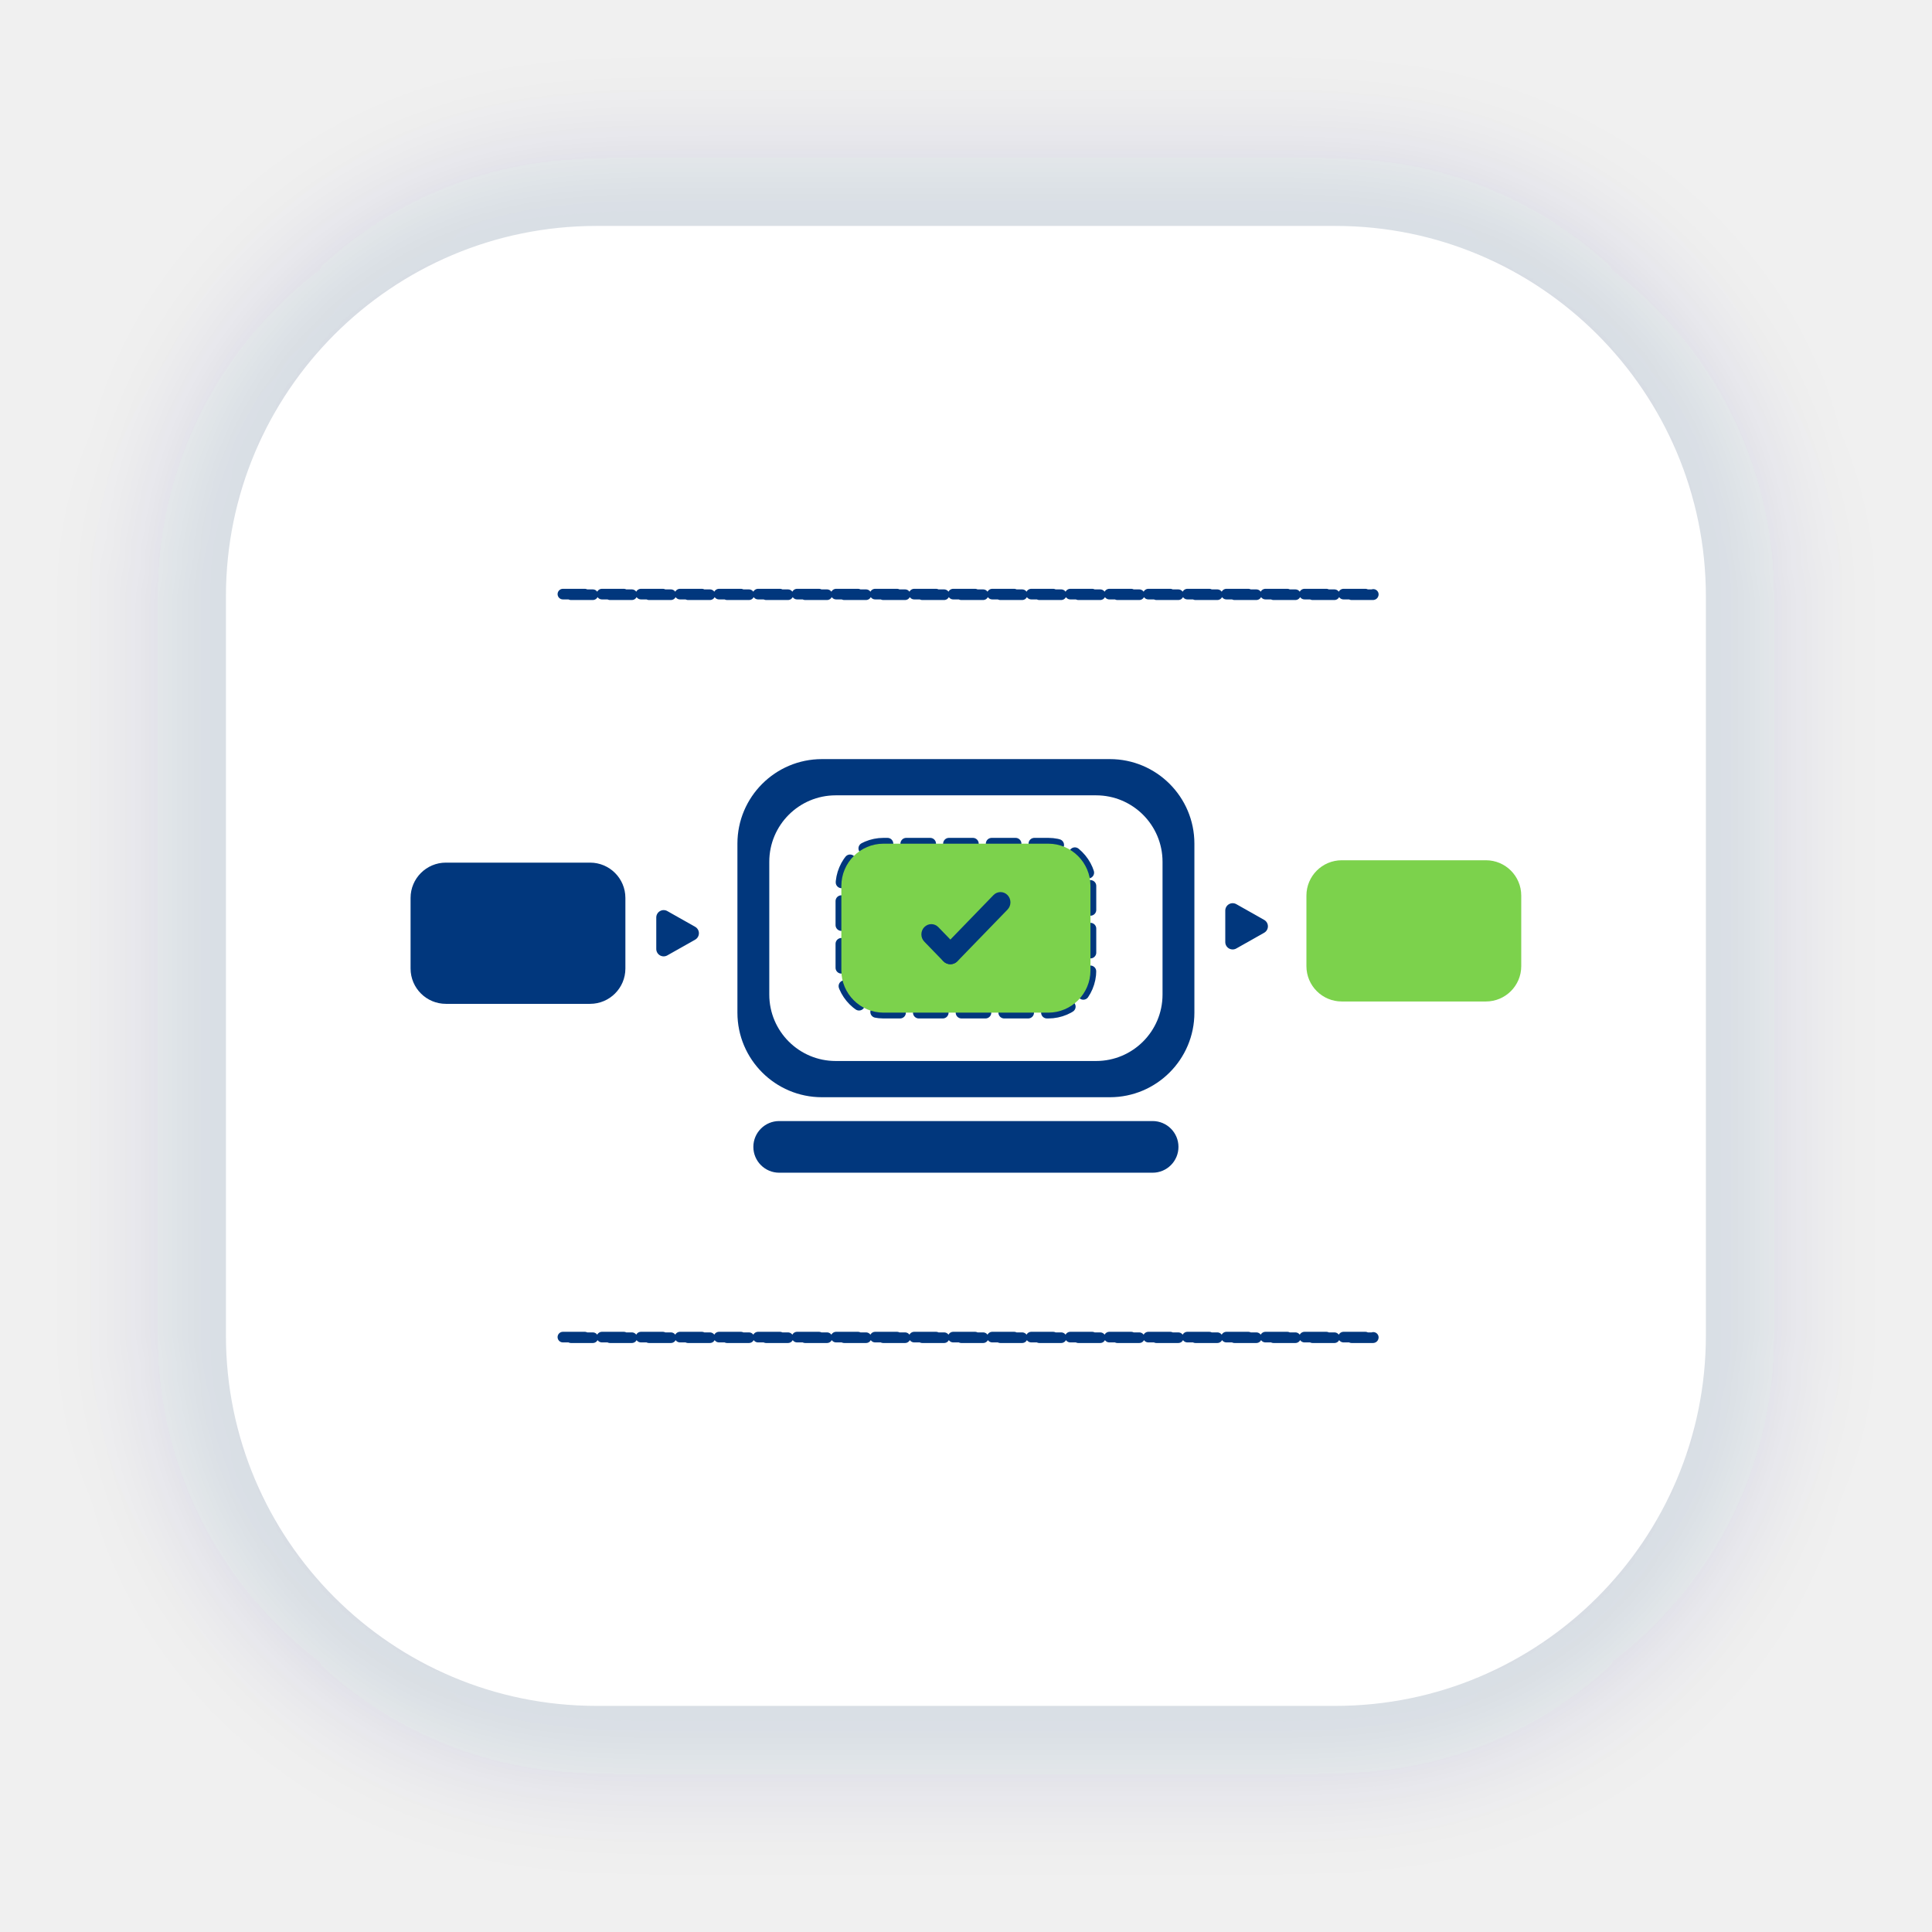
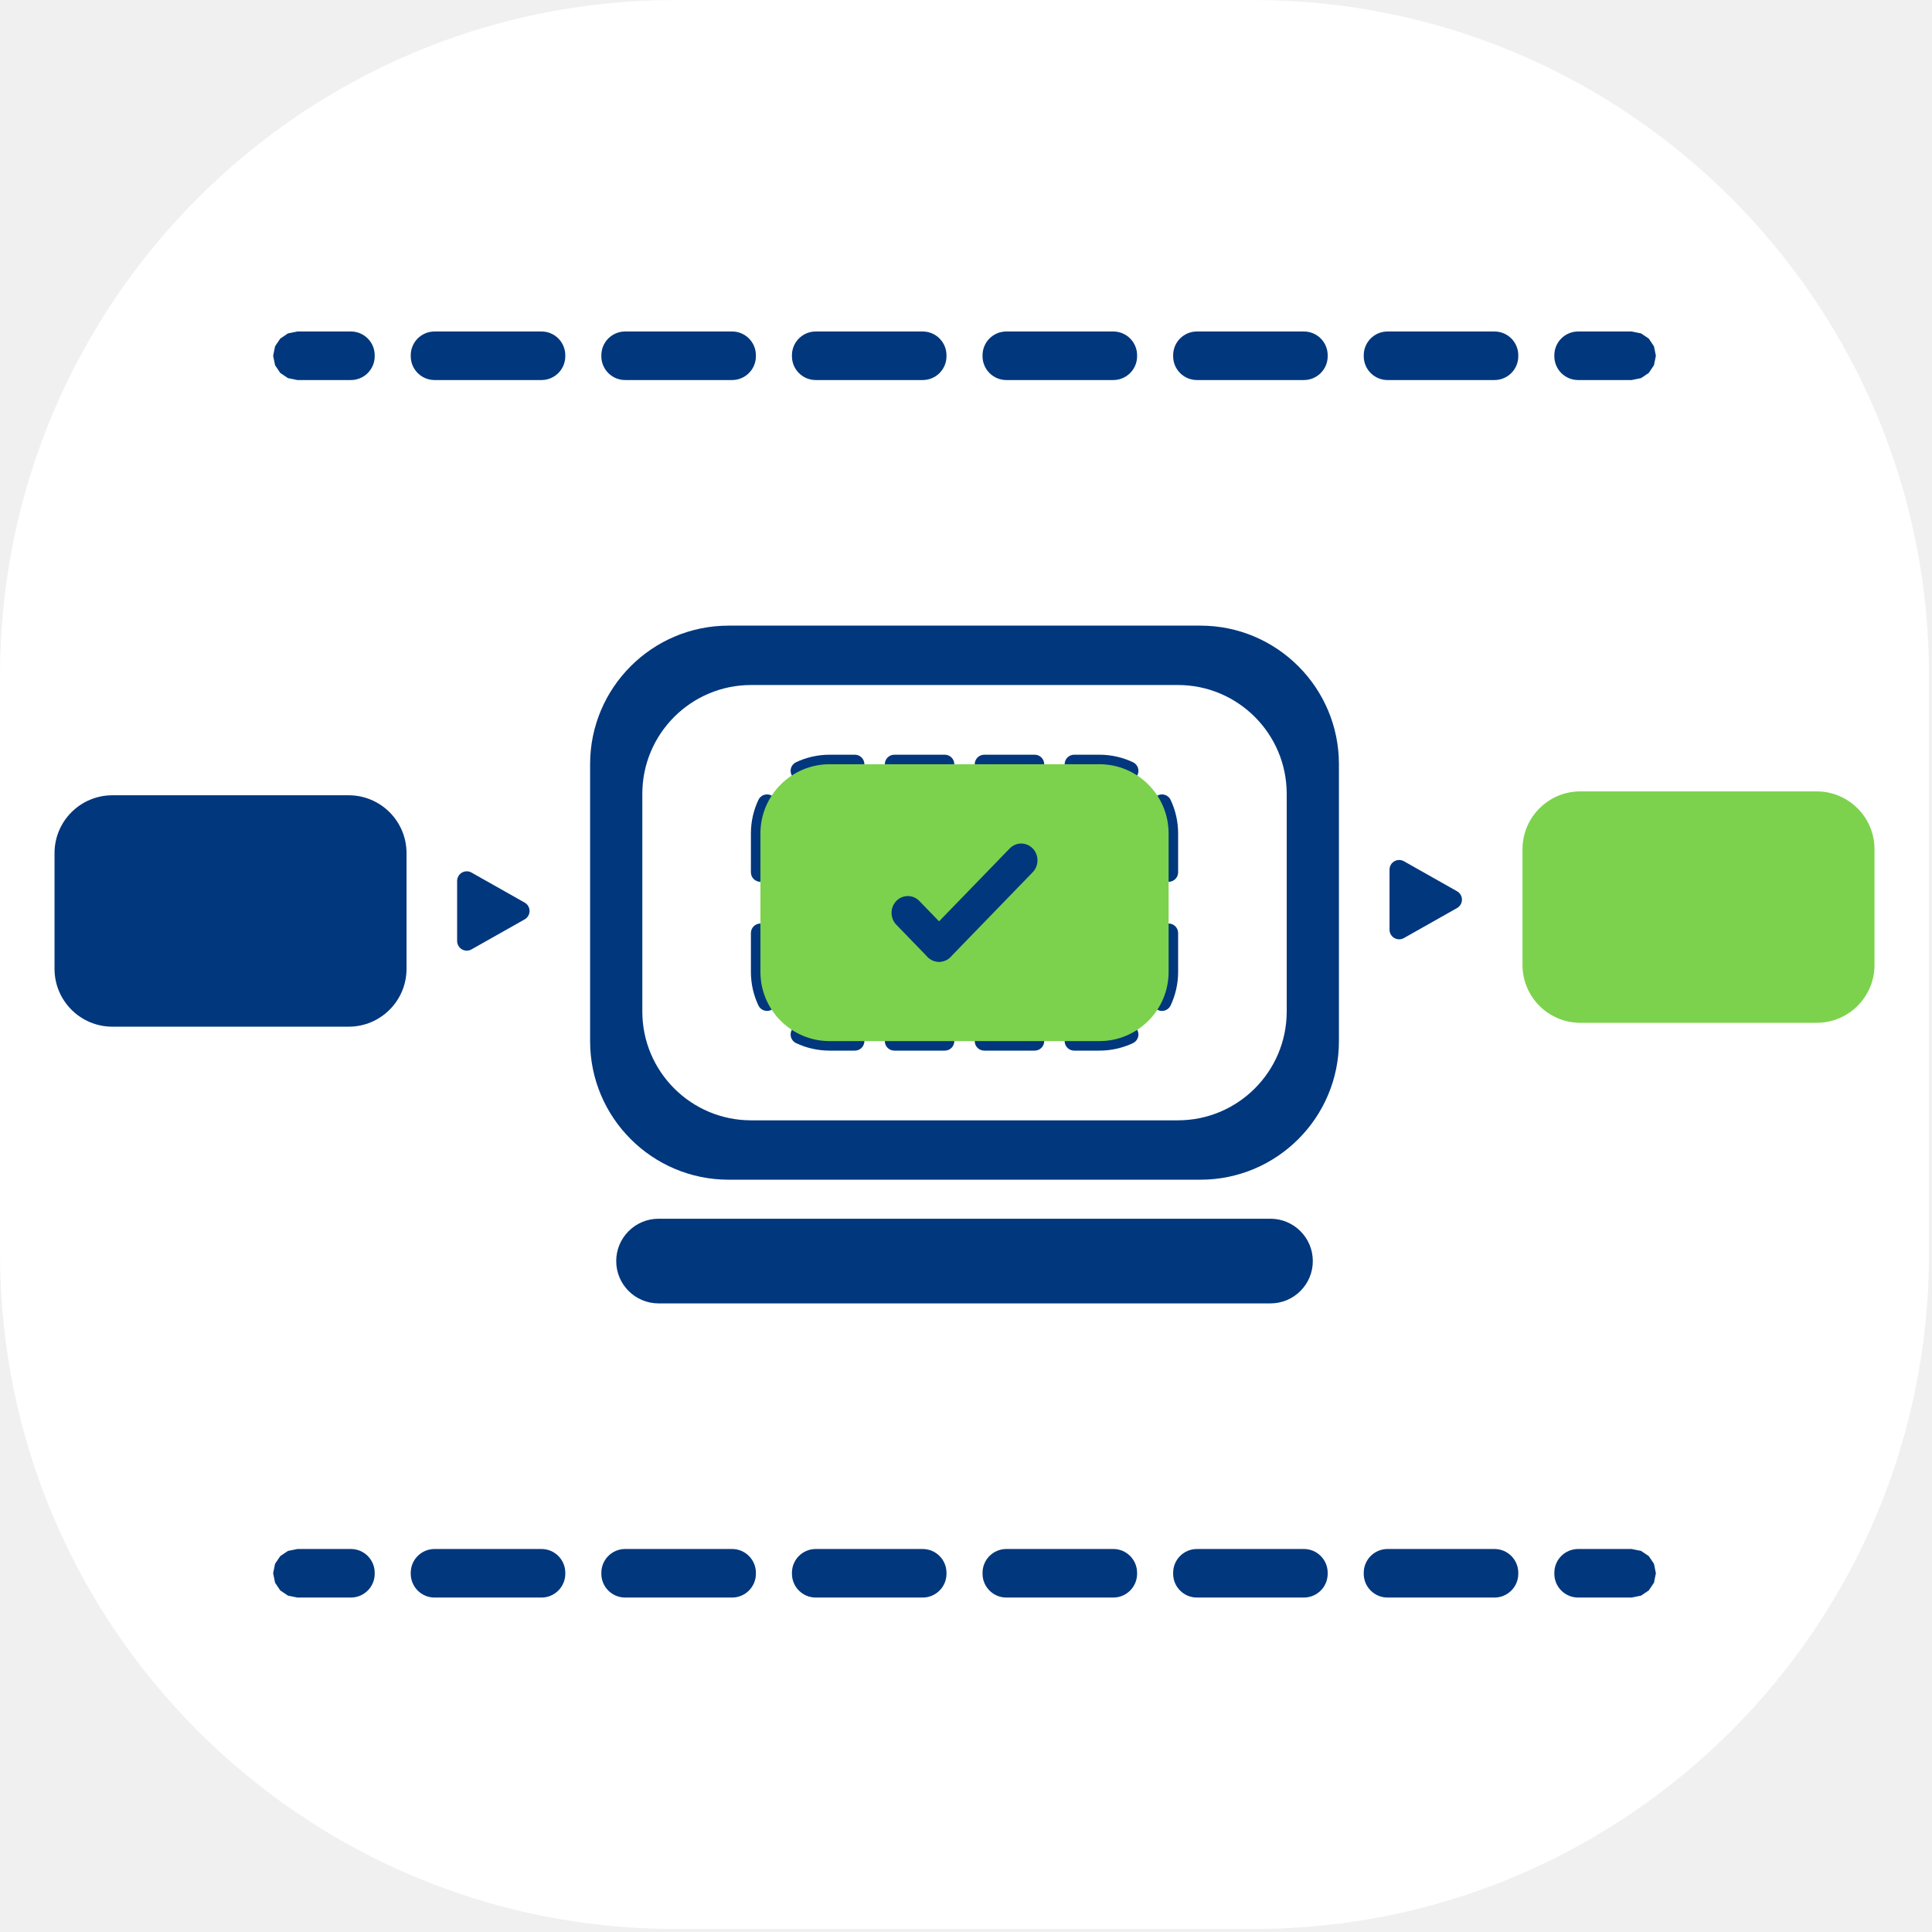
- <svg xmlns="http://www.w3.org/2000/svg" width="100%" height="100%" viewBox="0 0 494 494" version="1.1" xml:space="preserve" style="fill-rule:evenodd;clip-rule:evenodd;stroke-linejoin:round;stroke-miterlimit:0.73;">
+ <svg xmlns="http://www.w3.org/2000/svg" width="100%" height="100%" viewBox="0 0 379 379" version="1.1" xml:space="preserve" style="fill-rule:evenodd;clip-rule:evenodd;stroke-linejoin:round;stroke-miterlimit:0.73;">
  <g>
    <g>
-       <g style="filter:url(#_Effect1);">
-         <path d="M435.953,152.488L435.953,341.465C435.953,393.614 393.614,435.953 341.465,435.953L152.488,435.953C100.339,435.953 58,393.614 58,341.465L58,152.488C58,100.339 100.339,58 152.488,58L341.465,58C393.614,58 435.953,100.339 435.953,152.488Z" style="fill:none;stroke:rgb(1,55,125);stroke-opacity:0.2;stroke-width:20px;" />
-       </g>
-       <path d="M435.953,152.488L435.953,341.465C435.953,393.614 393.614,435.953 341.465,435.953L152.488,435.953C100.339,435.953 58,393.614 58,341.465L58,152.488C58,100.339 100.339,58 152.488,58L341.465,58C393.614,58 435.953,100.339 435.953,152.488Z" style="fill:white;stroke:white;stroke-width:0.46px;" />
+       <path d="M378.185,132.516L378.185,245.902C378.185,318.911 318.911,378.185 245.902,378.185L132.516,378.185C59.507,378.185 0.232,318.911 0.232,245.902L0.232,132.516C0.232,59.507 59.507,0.232 132.516,0.232L245.902,0.232C318.911,0.232 378.185,59.507 378.185,132.516Z" style="fill:white;stroke:white;stroke-width:0.46px;" />
    </g>
    <g>
      <g>
-         <path d="M305.399,215.712L305.399,258.94C305.399,270.87 295.714,280.555 283.784,280.555L210.168,280.555C198.239,280.555 188.554,270.87 188.554,258.94L188.554,215.712C188.554,203.782 198.239,194.097 210.168,194.097L283.784,194.097C295.714,194.097 305.399,203.782 305.399,215.712Z" style="fill:rgb(1,55,125);" />
-         <path d="M301.325,293.25C301.325,296.896 298.366,299.855 294.72,299.855L199.233,299.855C195.587,299.855 192.628,296.896 192.628,293.25C192.628,289.605 195.587,286.646 199.233,286.646L294.72,286.646C298.366,286.646 301.325,289.605 301.325,293.25Z" style="fill:rgb(1,55,125);" />
-         <path d="M297.252,220.344L297.252,254.308C297.252,263.681 289.642,271.29 280.27,271.29L213.683,271.29C204.311,271.29 196.701,263.681 196.701,254.308L196.701,220.344C196.701,210.972 204.311,203.362 213.683,203.362L280.27,203.362C289.642,203.362 297.252,210.972 297.252,220.344Z" style="fill:white;" />
-         <path d="M278.822,226.525L278.822,248.127C278.822,254.088 273.983,258.928 268.022,258.928L225.931,258.928C219.97,258.928 215.13,254.088 215.13,248.127L215.13,226.525C215.13,220.564 219.97,215.724 225.931,215.724L268.022,215.724C273.983,215.724 278.822,220.564 278.822,226.525Z" style="fill:none;stroke:rgb(1,55,125);stroke-width:2.97px;stroke-linecap:round;stroke-miterlimit:0.349;stroke-dasharray:6.13,4.79,0,0,0,0;" />
-         <path d="M278.822,226.525L278.822,248.127C278.822,254.088 273.983,258.928 268.022,258.928L225.931,258.928C219.97,258.928 215.13,254.088 215.13,248.127L215.13,226.525C215.13,220.564 219.97,215.724 225.931,215.724L268.022,215.724C273.983,215.724 278.822,220.564 278.822,226.525Z" style="fill:rgb(124,210,76);" />
-         <path d="M244.779,245.775C243.787,246.798 242.178,246.799 241.187,245.776L236.333,240.767C235.342,239.745 235.342,238.084 236.334,237.062C237.325,236.039 238.934,236.038 239.925,237.061L244.779,242.07C245.77,243.092 245.77,244.752 244.779,245.775Z" style="fill:rgb(1,55,125);" />
-         <path d="M257.619,228.867C258.611,229.89 258.611,231.55 257.62,232.572L244.814,245.786C243.823,246.809 242.214,246.808 241.223,245.785C240.231,244.762 240.231,243.102 241.222,242.08L254.028,228.866C255.019,227.844 256.628,227.844 257.619,228.867Z" style="fill:rgb(1,55,125);" />
+         <g>
+           <path d="M262.656,149.904L262.656,204.25C262.656,219.247 250.48,231.423 235.483,231.423L142.935,231.423C127.937,231.423 115.761,219.247 115.761,204.25L115.761,149.904C115.761,134.906 127.937,122.73 142.935,122.73L235.483,122.73C250.48,122.73 262.656,134.906 262.656,149.904Z" style="fill:rgb(1,55,125);" />
+           <path d="M257.535,247.384C257.535,251.967 253.814,255.687 249.231,255.687L129.186,255.687C124.603,255.687 120.883,251.967 120.883,247.384C120.883,242.801 124.603,239.08 129.186,239.08L249.231,239.08C253.814,239.08 257.535,242.801 257.535,247.384Z" style="fill:rgb(1,55,125);" />
+           <path d="M252.414,155.727L252.414,198.426C252.414,210.209 242.847,219.775 231.064,219.775L147.353,219.775C135.57,219.775 126.004,210.209 126.004,198.426L126.004,155.727C126.004,143.944 135.57,134.378 147.353,134.378L231.064,134.378C242.847,134.378 252.414,143.944 252.414,155.727Z" style="fill:white;" />
+           <path d="M226.26,158.503C225.82,157.571 226.218,156.457 227.15,156.016C228.082,155.576 229.196,155.974 229.637,156.906C230.583,158.906 231.112,161.141 231.112,163.498L231.112,171.119C231.112,172.149 230.276,172.986 229.245,172.986C228.214,172.986 227.377,172.149 227.377,171.119L227.377,163.498C227.377,161.712 226.977,160.018 226.26,158.503ZM227.377,183.035C227.377,182.004 228.214,181.167 229.245,181.167C230.276,181.167 231.112,182.004 231.112,183.035L231.112,190.655C231.112,193.013 230.583,195.247 229.637,197.247C229.196,198.179 228.082,198.578 227.15,198.137C226.218,197.696 225.82,196.582 226.26,195.65C226.977,194.135 227.377,192.442 227.377,190.655L227.377,183.035ZM220.661,201.249C221.593,200.809 222.707,201.207 223.148,202.139C223.589,203.071 223.19,204.185 222.258,204.626C220.258,205.572 218.024,206.101 215.666,206.101L210.717,206.101C209.686,206.101 208.849,205.265 208.849,204.234C208.849,203.203 209.686,202.366 210.717,202.366L215.666,202.366C217.453,202.366 219.146,201.966 220.661,201.249ZM202.977,202.366C204.008,202.366 204.845,203.203 204.845,204.234C204.845,205.265 204.008,206.101 202.977,206.101L193.078,206.101C192.048,206.101 191.211,205.265 191.211,204.234C191.211,203.203 192.048,202.366 193.078,202.366L202.977,202.366ZM185.339,202.366C186.37,202.366 187.207,203.203 187.207,204.234C187.207,205.265 186.37,206.101 185.339,206.101L175.44,206.101C174.409,206.101 173.573,205.265 173.573,204.234C173.573,203.203 174.409,202.366 175.44,202.366L185.339,202.366ZM167.701,202.366C168.732,202.366 169.568,203.203 169.568,204.234C169.568,205.265 168.732,206.101 167.701,206.101L162.751,206.101C160.394,206.101 158.159,205.572 156.159,204.626C155.228,204.185 154.829,203.071 155.27,202.139C155.71,201.207 156.825,200.809 157.756,201.249C159.272,201.966 160.965,202.366 162.751,202.366L167.701,202.366ZM152.157,195.65C152.598,196.582 152.199,197.696 151.267,198.137C150.336,198.578 149.221,198.179 148.781,197.247C147.835,195.247 147.305,193.013 147.305,190.655L147.305,183.035C147.305,182.004 148.142,181.167 149.173,181.167C150.203,181.167 151.04,182.004 151.04,183.035L151.04,190.655C151.04,192.442 151.44,194.135 152.157,195.65ZM151.04,171.119C151.04,172.149 150.203,172.986 149.173,172.986C148.142,172.986 147.305,172.149 147.305,171.119L147.305,163.498C147.305,161.141 147.835,158.906 148.781,156.906C149.221,155.974 150.336,155.576 151.267,156.016C152.199,156.457 152.598,157.571 152.157,158.503C151.44,160.018 151.04,161.712 151.04,163.498L151.04,171.119ZM157.756,152.904C156.825,153.345 155.71,152.946 155.27,152.014C154.829,151.082 155.228,149.968 156.159,149.528C158.159,148.582 160.394,148.052 162.751,148.052L167.701,148.052C168.732,148.052 169.568,148.889 169.568,149.919C169.568,150.95 168.732,151.787 167.701,151.787L162.751,151.787C160.965,151.787 159.272,152.187 157.756,152.904ZM175.44,151.787C174.409,151.787 173.573,150.95 173.573,149.919C173.573,148.889 174.409,148.052 175.44,148.052L185.339,148.052C186.37,148.052 187.207,148.889 187.207,149.919C187.207,150.95 186.37,151.787 185.339,151.787L175.44,151.787ZM193.078,151.787C192.048,151.787 191.211,150.95 191.211,149.919C191.211,148.889 192.048,148.052 193.078,148.052L202.978,148.052C204.008,148.052 204.845,148.889 204.845,149.919C204.845,150.95 204.008,151.787 202.978,151.787L193.078,151.787ZM210.717,151.787C209.686,151.787 208.849,150.95 208.849,149.919C208.849,148.889 209.686,148.052 210.717,148.052L215.666,148.052C218.024,148.052 220.258,148.582 222.258,149.528C223.19,149.968 223.589,151.082 223.148,152.014C222.707,152.946 221.593,153.345 220.661,152.904C219.146,152.187 217.453,151.787 215.666,151.787L210.717,151.787Z" style="fill:rgb(1,55,125);" />
+           <path d="M229.245,163.498L229.245,190.655C229.245,198.15 223.161,204.234 215.666,204.234L162.751,204.234C155.257,204.234 149.173,198.15 149.173,190.655L149.173,163.498C149.173,156.004 155.257,149.919 162.751,149.919L215.666,149.919C223.161,149.919 229.245,156.004 229.245,163.498Z" style="fill:rgb(124,210,76);" />
+           <path d="M186.446,187.699C185.199,188.985 183.176,188.985 181.931,187.7L175.828,181.403C174.582,180.118 174.583,178.03 175.829,176.744C177.075,175.458 179.098,175.458 180.344,176.743L186.447,183.04C187.692,184.325 187.692,186.413 186.446,187.699Z" style="fill:rgb(1,55,125);" />
+           <path d="M202.589,166.442C203.835,167.728 203.836,169.815 202.59,171.101L186.49,187.713C185.245,188.998 183.221,188.997 181.975,187.712C180.729,186.426 180.728,184.338 181.974,183.053L198.074,166.441C199.319,165.155 201.342,165.156 202.589,166.442Z" style="fill:rgb(1,55,125);" />
+         </g>
+         <path d="M367.722,166.597L367.722,189.294C367.722,195.558 362.637,200.643 356.373,200.643L310.018,200.643C303.754,200.643 298.669,195.558 298.669,189.294L298.669,166.597C298.669,160.333 303.754,155.248 310.018,155.248L356.373,155.248C362.637,155.248 367.722,160.333 367.722,166.597Z" style="fill:rgb(124,210,76);" />
+         <path d="M79.749,167.357L79.749,190.055C79.749,196.318 74.663,201.404 68.4,201.404L22.044,201.404C15.781,201.404 10.696,196.318 10.696,190.055L10.696,167.357C10.696,161.094 15.781,156.009 22.044,156.009L68.4,156.009C74.663,156.009 79.749,161.094 79.749,167.357Z" style="fill:rgb(1,55,125);" />
+         <path d="M102.923,177.061C103.516,177.396 103.883,178.025 103.883,178.706C103.883,179.387 103.516,180.016 102.923,180.351C99.966,182.022 95.418,184.591 92.494,186.243C91.909,186.574 91.193,186.569 90.612,186.23C90.032,185.891 89.675,185.27 89.675,184.598L89.675,172.814C89.675,172.142 90.032,171.521 90.612,171.182C91.193,170.844 91.909,170.839 92.494,171.169C95.418,172.821 99.966,175.39 102.923,177.061Z" style="fill:rgb(1,55,125);" />
+         <path d="M285.83,174.839C286.424,175.174 286.79,175.802 286.79,176.484C286.79,177.165 286.424,177.794 285.83,178.129C282.873,179.8 278.325,182.369 275.402,184.021C274.817,184.351 274.1,184.346 273.52,184.008C272.939,183.669 272.583,183.047 272.583,182.375L272.583,170.592C272.583,169.92 272.939,169.299 273.52,168.96C274.1,168.621 274.817,168.616 275.402,168.947C278.325,170.598 282.873,173.168 285.83,174.839Z" style="fill:rgb(1,55,125);" />
      </g>
-       <path d="M388.971,228.99L388.971,247.044C388.971,252.026 384.926,256.071 379.944,256.071L343.072,256.071C338.089,256.071 334.044,252.026 334.044,247.044L334.044,228.99C334.044,224.008 338.089,219.963 343.072,219.963L379.944,219.963C384.926,219.963 388.971,224.008 388.971,228.99Z" style="fill:rgb(124,210,76);" />
-       <path d="M159.908,229.595L159.908,247.649C159.908,252.631 155.863,256.676 150.881,256.676L114.009,256.676C109.026,256.676 104.981,252.631 104.981,247.649L104.981,229.595C104.981,224.613 109.026,220.568 114.009,220.568L150.881,220.568C155.863,220.568 159.908,224.613 159.908,229.595Z" style="fill:rgb(1,55,125);" />
-       <path d="M177.746,236.977C178.339,237.312 178.706,237.941 178.706,238.622C178.706,239.304 178.339,239.932 177.746,240.267C175.613,241.472 172.734,243.099 170.623,244.291C170.038,244.622 169.322,244.617 168.741,244.278C168.161,243.94 167.804,243.318 167.804,242.646L167.804,234.598C167.804,233.926 168.161,233.305 168.741,232.966C169.322,232.627 170.038,232.622 170.623,232.953C172.734,234.145 175.613,235.772 177.746,236.977Z" style="fill:rgb(1,55,125);" />
-       <path d="M323.236,235.209C323.83,235.544 324.197,236.173 324.197,236.855C324.197,237.536 323.83,238.165 323.236,238.5C321.103,239.705 318.225,241.331 316.114,242.524C315.529,242.854 314.812,242.849 314.232,242.511C313.651,242.172 313.295,241.551 313.295,240.879L313.295,232.831C313.295,232.159 313.651,231.537 314.232,231.198C314.812,230.86 315.529,230.855 316.114,231.185C318.225,232.378 321.103,234.004 323.236,235.209Z" style="fill:rgb(1,55,125);" />
+       <path d="M304.915,69.79C304.914,69.758 304.914,69.726 304.914,69.695C304.914,67.119 307.005,65.028 309.581,65.028L320.073,65.028L321.929,65.404L323.44,66.423L324.458,67.934L324.835,69.79L324.458,71.646L323.44,73.157L321.929,74.175L320.073,74.552L309.581,74.552C307.005,74.552 304.914,72.461 304.914,69.885C304.914,69.853 304.914,69.821 304.915,69.79ZM267.525,69.783C267.525,69.754 267.525,69.724 267.525,69.695C267.525,67.119 269.616,65.028 272.191,65.028L293.175,65.028C295.751,65.028 297.842,67.119 297.842,69.695C297.842,69.73 297.841,69.765 297.841,69.801C297.841,69.829 297.841,69.857 297.841,69.885C297.841,72.461 295.75,74.552 293.175,74.552L272.191,74.552C269.615,74.552 267.524,72.461 267.524,69.885C267.524,69.851 267.525,69.817 267.525,69.783ZM260.451,69.794C260.452,69.824 260.452,69.855 260.452,69.885C260.452,72.461 258.361,74.552 255.785,74.552L234.802,74.552C232.226,74.552 230.135,72.461 230.135,69.885C230.135,69.853 230.135,69.822 230.136,69.791C230.135,69.759 230.135,69.727 230.135,69.695C230.135,67.119 232.226,65.028 234.801,65.028L255.786,65.028C258.361,65.028 260.452,67.119 260.452,69.695C260.452,69.728 260.452,69.761 260.451,69.794ZM223.061,69.779C223.062,69.814 223.062,69.85 223.062,69.885C223.062,72.461 220.971,74.552 218.396,74.552L197.412,74.552C194.836,74.552 192.745,72.461 192.745,69.885C192.745,69.857 192.745,69.83 192.746,69.803C192.745,69.767 192.745,69.731 192.745,69.695C192.745,67.119 194.836,65.028 197.411,65.028L218.395,65.028C220.971,65.028 223.062,67.119 223.062,69.695C223.062,69.723 223.062,69.751 223.061,69.779ZM185.672,69.777C185.673,69.813 185.673,69.849 185.673,69.885C185.673,72.461 183.582,74.552 181.006,74.552L160.022,74.552C157.447,74.552 155.356,72.461 155.356,69.885C155.356,69.857 155.356,69.829 155.356,69.8C155.356,69.765 155.355,69.73 155.355,69.695C155.355,67.119 157.446,65.028 160.022,65.028L181.006,65.028C183.581,65.028 185.672,67.119 185.672,69.695C185.672,69.722 185.672,69.749 185.672,69.777ZM117.966,69.785C117.966,69.755 117.966,69.725 117.966,69.695C117.966,67.119 120.057,65.028 122.632,65.028L143.616,65.028C146.192,65.028 148.283,67.119 148.283,69.695C148.283,69.726 148.282,69.757 148.282,69.789C148.283,69.821 148.283,69.853 148.283,69.885C148.283,72.461 146.192,74.552 143.616,74.552L122.632,74.552C120.057,74.552 117.965,72.461 117.965,69.885C117.965,69.852 117.966,69.818 117.966,69.785ZM80.577,69.779C80.576,69.751 80.576,69.723 80.576,69.695C80.576,67.119 82.667,65.028 85.243,65.028L106.227,65.028C108.802,65.028 110.893,67.119 110.893,69.695C110.893,69.729 110.893,69.762 110.892,69.796C110.893,69.826 110.893,69.855 110.893,69.885C110.893,72.461 108.802,74.552 106.226,74.552L85.242,74.552C82.667,74.552 80.576,72.461 80.576,69.885C80.576,69.849 80.576,69.814 80.577,69.779ZM73.503,69.79C73.503,69.821 73.504,69.853 73.504,69.885C73.504,72.461 71.413,74.552 68.837,74.552L58.345,74.552L56.489,74.175L54.978,73.157L53.96,71.646L53.583,69.79L53.96,67.934L54.978,66.423L56.489,65.404L58.345,65.028L68.837,65.028C71.413,65.028 73.504,67.119 73.504,69.695C73.504,69.726 73.503,69.758 73.503,69.79Z" style="fill:rgb(1,55,125);" />
+       <path d="M304.915,308.628C304.914,308.596 304.914,308.565 304.914,308.533C304.914,305.957 307.005,303.866 309.581,303.866L320.073,303.866L321.929,304.243L323.44,305.261L324.458,306.772L324.835,308.628L324.458,310.484L323.44,311.995L321.929,313.013L320.073,313.39L309.581,313.39C307.005,313.39 304.914,311.299 304.914,308.723C304.914,308.691 304.914,308.66 304.915,308.628ZM267.525,308.621C267.525,308.592 267.525,308.562 267.525,308.533C267.525,305.957 269.616,303.866 272.191,303.866L293.175,303.866C295.751,303.866 297.842,305.957 297.842,308.533C297.842,308.568 297.841,308.604 297.841,308.639C297.841,308.667 297.841,308.695 297.841,308.723C297.841,311.299 295.75,313.39 293.175,313.39L272.191,313.39C269.615,313.39 267.524,311.299 267.524,308.723C267.524,308.689 267.525,308.655 267.525,308.621ZM260.451,308.632C260.452,308.663 260.452,308.693 260.452,308.723C260.452,311.299 258.361,313.39 255.785,313.39L234.802,313.39C232.226,313.39 230.135,311.299 230.135,308.723C230.135,308.692 230.135,308.66 230.136,308.629C230.135,308.597 230.135,308.565 230.135,308.533C230.135,305.957 232.226,303.866 234.801,303.866L255.786,303.866C258.361,303.866 260.452,305.957 260.452,308.533C260.452,308.566 260.452,308.599 260.451,308.632ZM223.061,308.617C223.062,308.652 223.062,308.688 223.062,308.723C223.062,311.299 220.971,313.39 218.396,313.39L197.412,313.39C194.836,313.39 192.745,311.299 192.745,308.723C192.745,308.696 192.745,308.668 192.746,308.641C192.745,308.605 192.745,308.569 192.745,308.533C192.745,305.957 194.836,303.866 197.411,303.866L218.395,303.866C220.971,303.866 223.062,305.957 223.062,308.533C223.062,308.561 223.062,308.589 223.061,308.617ZM185.672,308.615C185.673,308.651 185.673,308.687 185.673,308.723C185.673,311.299 183.582,313.39 181.006,313.39L160.022,313.39C157.447,313.39 155.356,311.299 155.356,308.723C155.356,308.695 155.356,308.667 155.356,308.639C155.356,308.603 155.355,308.568 155.355,308.533C155.355,305.957 157.446,303.866 160.022,303.866L181.006,303.866C183.581,303.866 185.672,305.957 185.672,308.533C185.672,308.56 185.672,308.588 185.672,308.615ZM117.966,308.623C117.966,308.593 117.966,308.563 117.966,308.533C117.966,305.957 120.057,303.866 122.632,303.866L143.616,303.866C146.192,303.866 148.283,305.957 148.283,308.533C148.283,308.564 148.282,308.596 148.282,308.627C148.283,308.659 148.283,308.691 148.283,308.723C148.283,311.299 146.192,313.39 143.616,313.39L122.632,313.39C120.057,313.39 117.965,311.299 117.965,308.723C117.965,308.69 117.966,308.657 117.966,308.623ZM80.577,308.617C80.576,308.589 80.576,308.561 80.576,308.533C80.576,305.957 82.667,303.866 85.243,303.866L106.227,303.866C108.802,303.866 110.893,305.957 110.893,308.533C110.893,308.567 110.893,308.601 110.892,308.634C110.893,308.664 110.893,308.693 110.893,308.723C110.893,311.299 108.802,313.39 106.226,313.39L85.242,313.39C82.667,313.39 80.576,311.299 80.576,308.723C80.576,308.688 80.576,308.652 80.577,308.617ZM73.503,308.628C73.503,308.66 73.504,308.691 73.504,308.723C73.504,311.299 71.413,313.39 68.837,313.39L58.345,313.39L56.489,313.013L54.978,311.995L53.96,310.484L53.583,308.628L53.96,306.772L54.978,305.261L56.489,304.243L58.345,303.866L68.837,303.866C71.413,303.866 73.504,305.957 73.504,308.533C73.504,308.565 73.503,308.596 73.503,308.628Z" style="fill:rgb(1,55,125);" />
    </g>
-     <path d="M351.145,151.987C351.145,152.028 351.111,152.062 351.07,152.062L142.883,152.062C142.841,152.062 142.807,152.028 142.807,151.987C142.807,151.945 142.841,151.911 142.883,151.911L351.07,151.911C351.111,151.911 351.145,151.945 351.145,151.987Z" style="fill:none;stroke:rgb(1,55,125);stroke-width:2.71px;stroke-linecap:round;stroke-miterlimit:0.349;stroke-dasharray:5.6,4.38,0,0,0,0;" />
-     <path d="M351.145,341.966C351.145,342.008 351.111,342.042 351.07,342.042L142.883,342.042C142.841,342.042 142.807,342.008 142.807,341.966C142.807,341.924 142.841,341.89 142.883,341.89L351.07,341.89C351.111,341.89 351.145,341.924 351.145,341.966Z" style="fill:none;stroke:rgb(1,55,125);stroke-width:2.71px;stroke-linecap:round;stroke-miterlimit:0.349;stroke-dasharray:5.6,4.38,0,0,0,0;" />
  </g>
-   <defs>
-     <filter id="_Effect1" filterUnits="userSpaceOnUse" x="-48" y="-48" width="589.953" height="589.953">
-       <feGaussianBlur in="SourceGraphic" stdDeviation="16" />
-     </filter>
-   </defs>
</svg>
